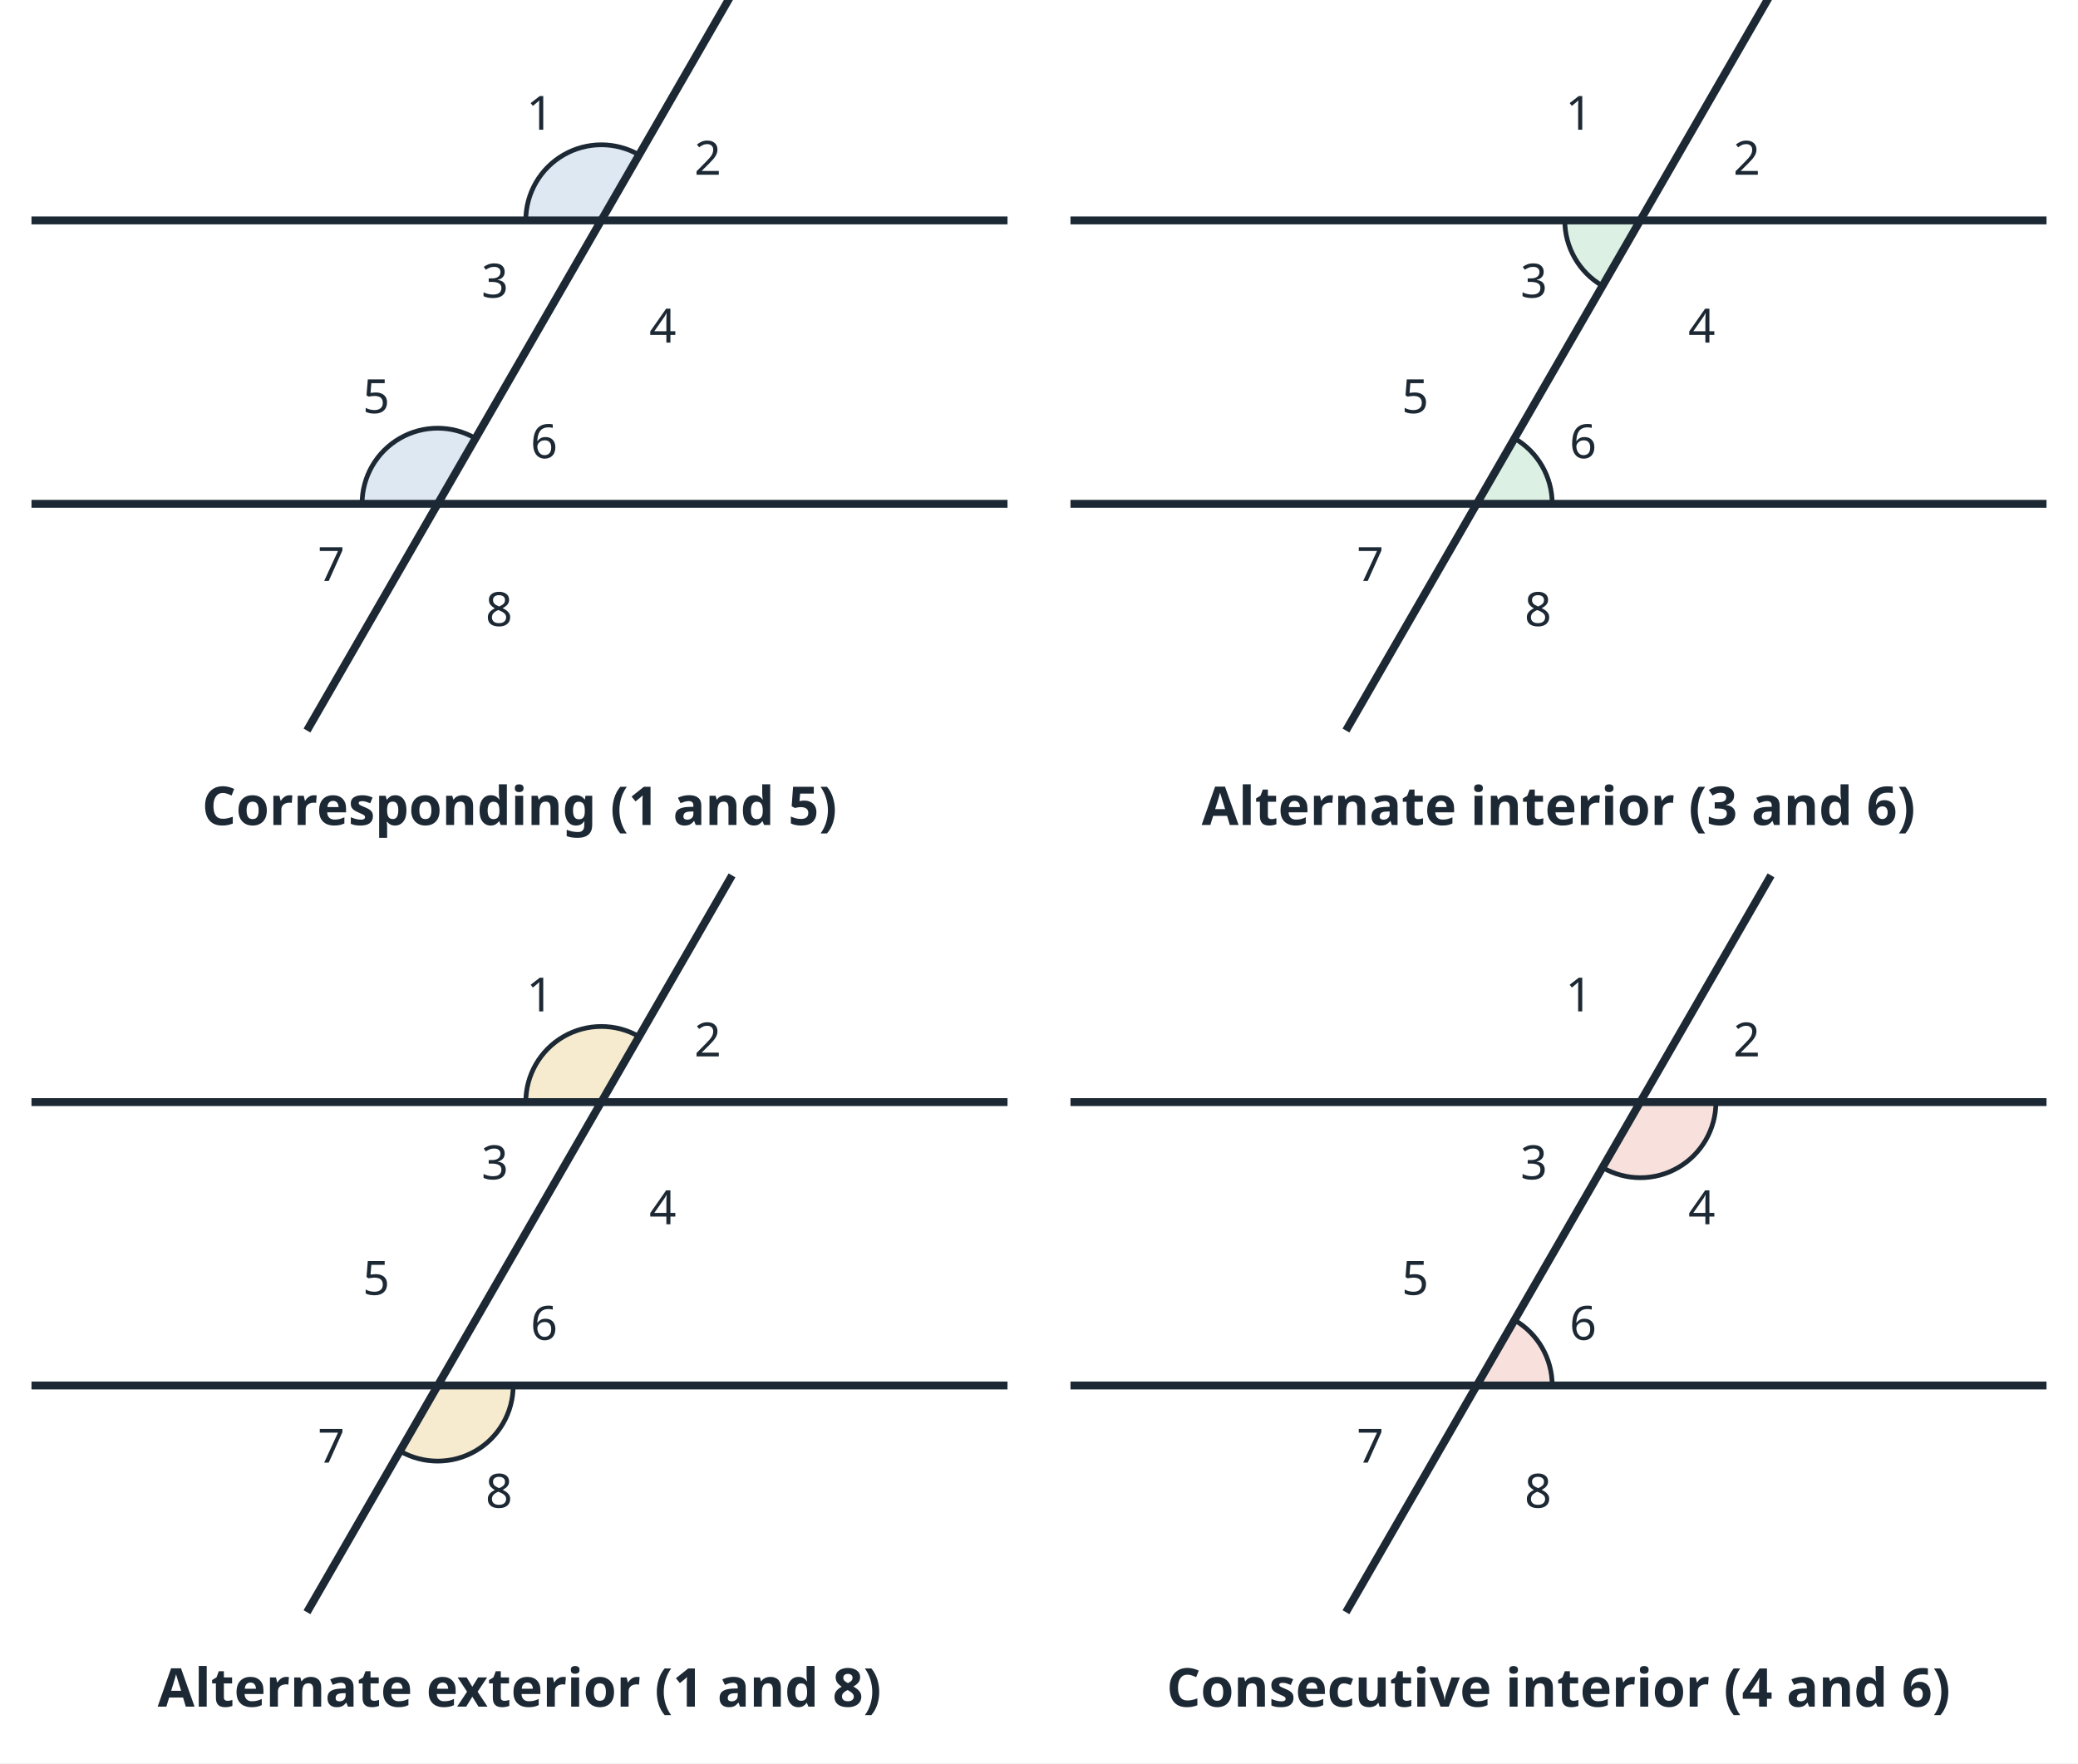
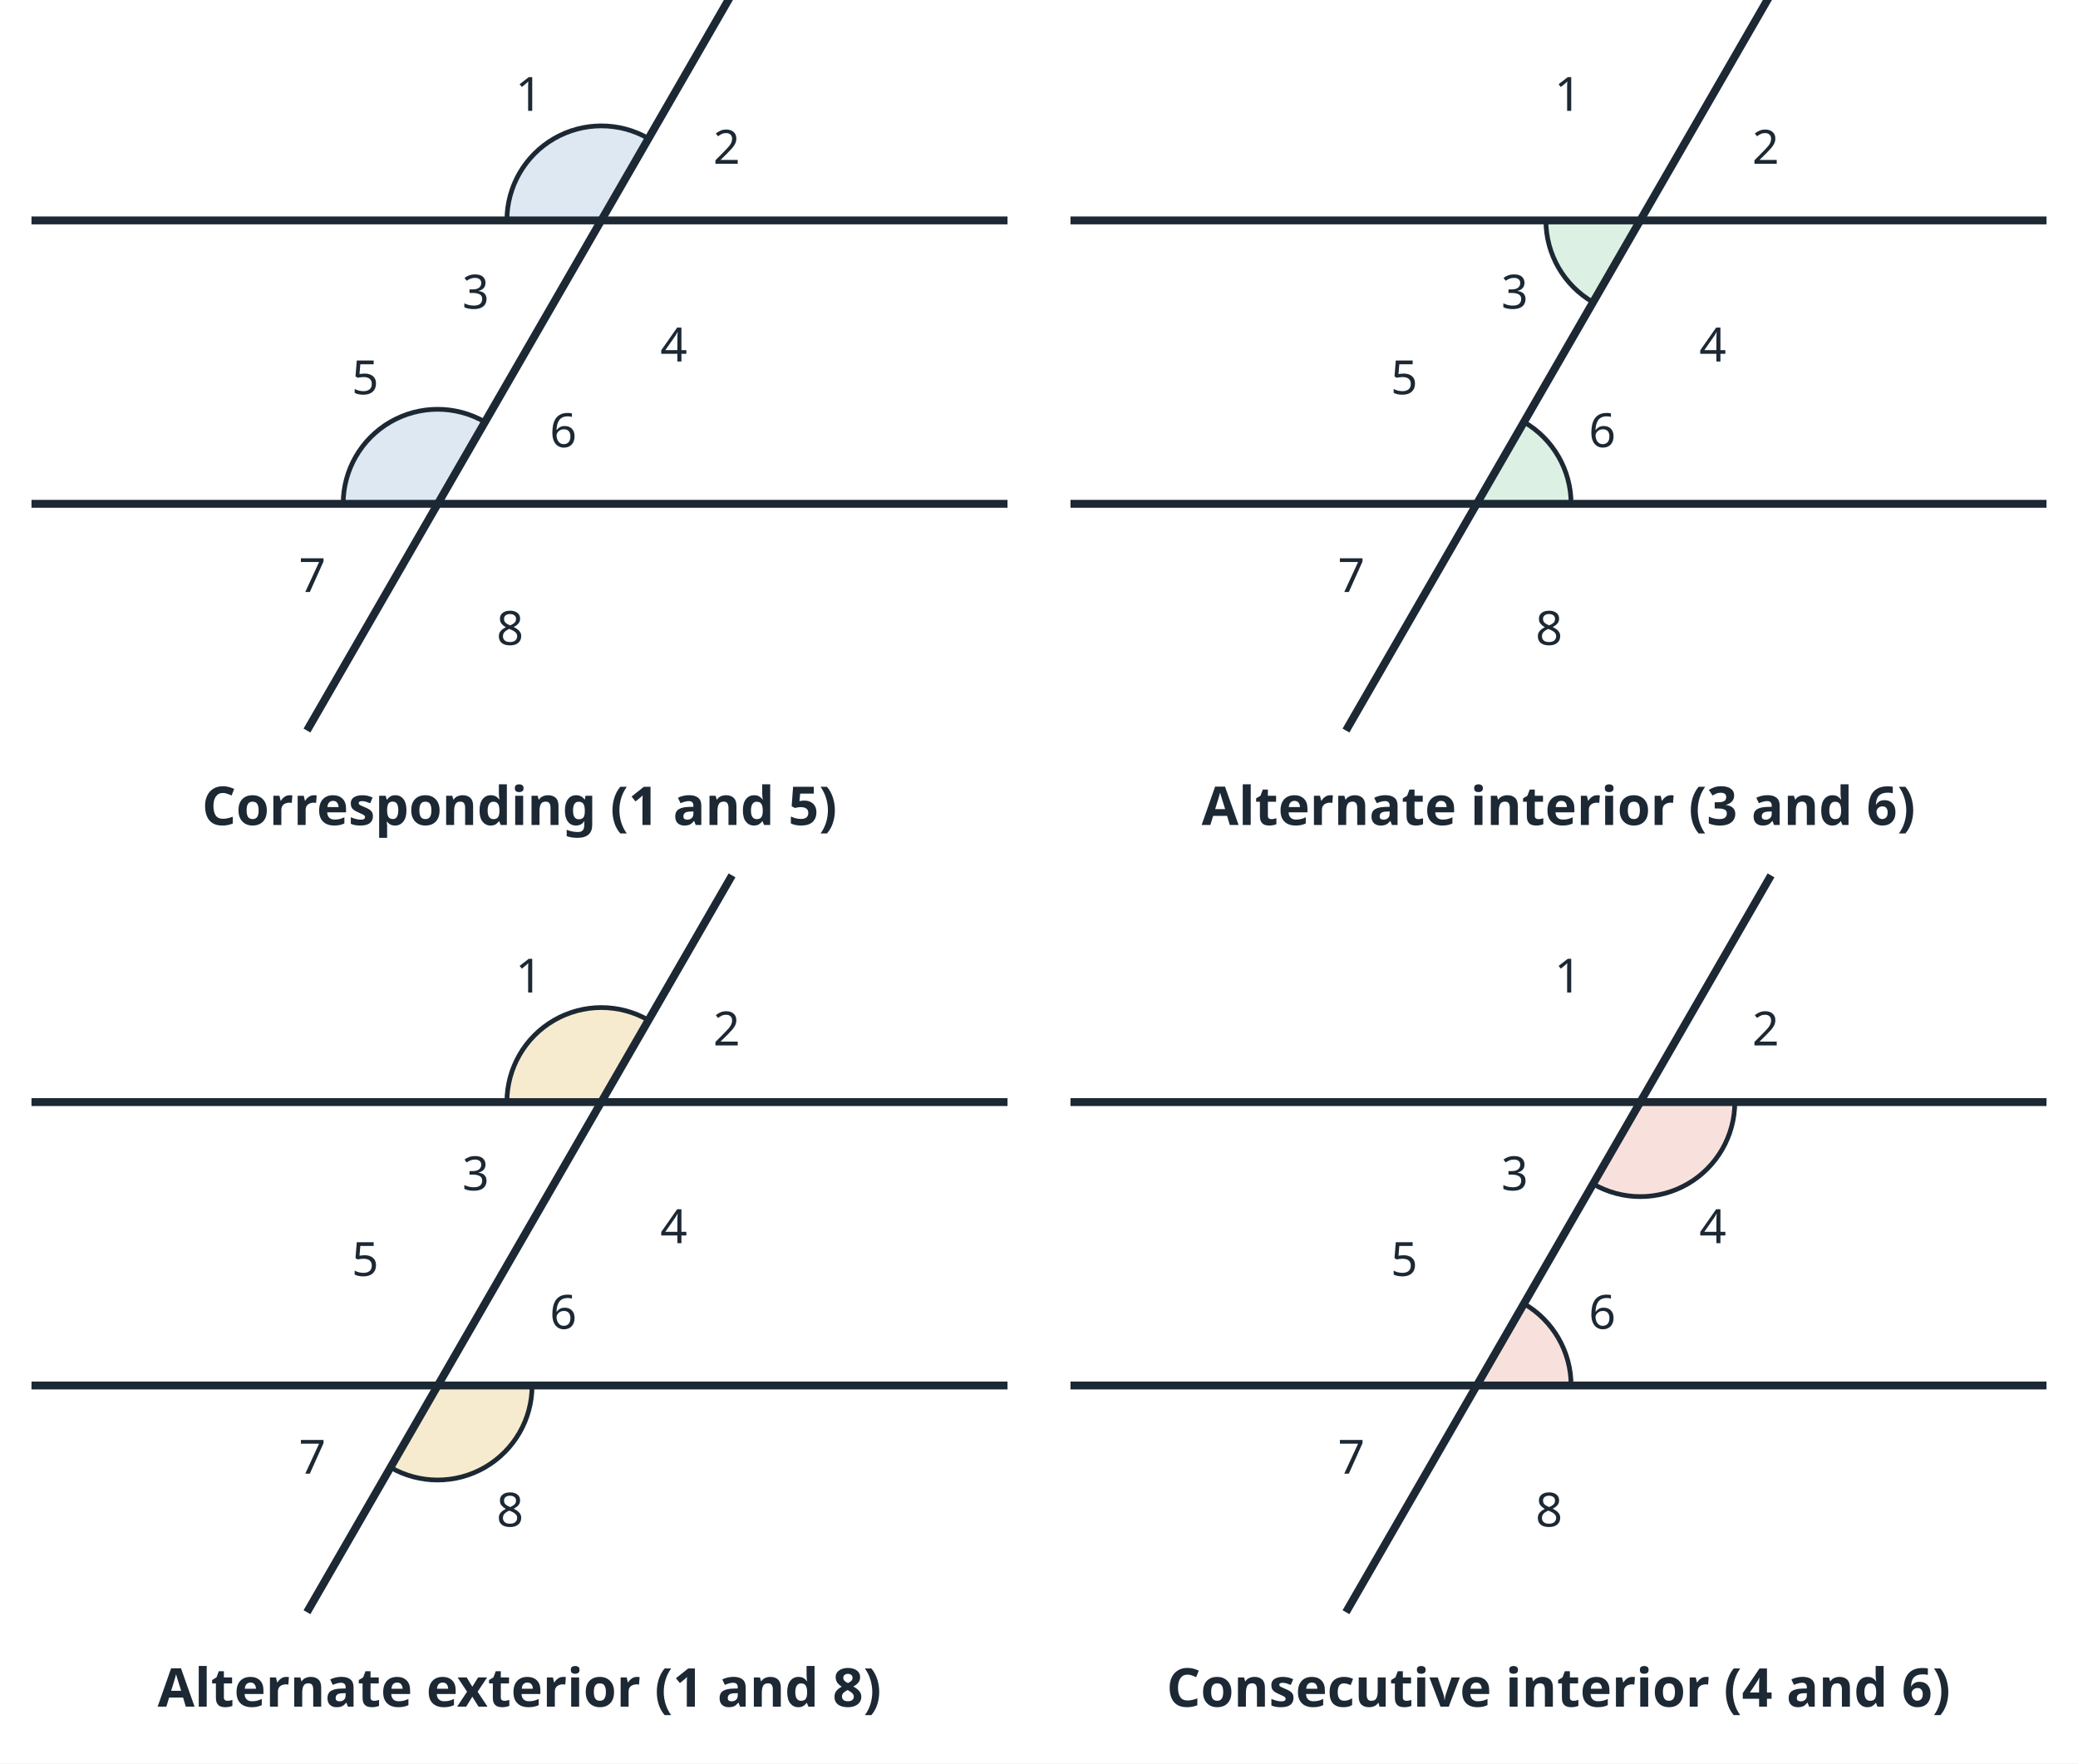
<svg xmlns="http://www.w3.org/2000/svg" viewBox="0 0 660 560" width="660" height="560" font-family="sans-serif">
  <rect width="660" height="560" fill="#ffffff" />
-   <path d="M191.0,70.0 L203.0,49.2 A24,24 0 0 0 167.0,70.0 Z" fill="#dde8f3" stroke="#1c2833" stroke-width="1.5" />
-   <path d="M139.0,160.0 L151.0,139.2 A24,24 0 0 0 115.0,160.0 Z" fill="#dde8f3" stroke="#1c2833" stroke-width="1.5" />
+   <path d="M191.0,70.0 L206.0,44.0 A30,30 0 0 0 161.0,70.0 Z" fill="#dde8f3" stroke="#1c2833" stroke-width="1.5" />
+   <path d="M139.0,160.0 L154.0,134.0 A30,30 0 0 0 109.0,160.0 Z" fill="#dde8f3" stroke="#1c2833" stroke-width="1.5" />
  <line x1="10.0" y1="70.0" x2="320.0" y2="70.0" stroke="#1c2833" stroke-width="2.5" />
  <line x1="10.0" y1="160.0" x2="320.0" y2="160.0" stroke="#1c2833" stroke-width="2.5" />
  <line x1="97.5" y1="232.0" x2="232.5" y2="-2.0" stroke="#1c2833" stroke-width="2.5" />
-   <text x="171.5" y="41.2" font-size="15" text-anchor="middle" font-weight="normal" font-style="normal" fill="#1c2833">1</text>
-   <text x="224.8" y="55.5" font-size="15" text-anchor="middle" font-weight="normal" font-style="normal" fill="#1c2833">2</text>
-   <text x="157.2" y="94.5" font-size="15" text-anchor="middle" font-weight="normal" font-style="normal" fill="#1c2833">3</text>
-   <text x="210.5" y="108.8" font-size="15" text-anchor="middle" font-weight="normal" font-style="normal" fill="#1c2833">4</text>
-   <text x="119.5" y="131.2" font-size="15" text-anchor="middle" font-weight="normal" font-style="normal" fill="#1c2833">5</text>
-   <text x="172.8" y="145.5" font-size="15" text-anchor="middle" font-weight="normal" font-style="normal" fill="#1c2833">6</text>
-   <text x="105.2" y="184.5" font-size="15" text-anchor="middle" font-weight="normal" font-style="normal" fill="#1c2833">7</text>
-   <text x="158.5" y="198.8" font-size="15" text-anchor="middle" font-weight="normal" font-style="normal" fill="#1c2833">8</text>
+   <text x="168.0" y="35.2" font-size="15" text-anchor="middle" font-weight="normal" font-style="normal" fill="#1c2833">1</text>
+   <text x="230.8" y="52.0" font-size="15" text-anchor="middle" font-weight="normal" font-style="normal" fill="#1c2833">2</text>
+   <text x="151.1" y="98.0" font-size="15" text-anchor="middle" font-weight="normal" font-style="normal" fill="#1c2833">3</text>
+   <text x="214.0" y="114.8" font-size="15" text-anchor="middle" font-weight="normal" font-style="normal" fill="#1c2833">4</text>
+   <text x="116.0" y="125.2" font-size="15" text-anchor="middle" font-weight="normal" font-style="normal" fill="#1c2833">5</text>
+   <text x="178.9" y="142.0" font-size="15" text-anchor="middle" font-weight="normal" font-style="normal" fill="#1c2833">6</text>
+   <text x="99.2" y="188.0" font-size="15" text-anchor="middle" font-weight="normal" font-style="normal" fill="#1c2833">7</text>
+   <text x="162.0" y="204.8" font-size="15" text-anchor="middle" font-weight="normal" font-style="normal" fill="#1c2833">8</text>
  <text x="165.0" y="262.0" font-size="17" text-anchor="middle" font-weight="bold" font-style="normal" fill="#1c2833">Corresponding (1 and 5)</text>
-   <path d="M521.0,70.0 L497.0,70.0 A24,24 0 0 0 509.0,90.8 Z" fill="#dcf0e3" stroke="#1c2833" stroke-width="1.5" />
-   <path d="M469.0,160.0 L493.0,160.0 A24,24 0 0 0 481.0,139.2 Z" fill="#dcf0e3" stroke="#1c2833" stroke-width="1.5" />
+   <path d="M521.0,70.0 L491.0,70.0 A30,30 0 0 0 506.0,96.0 Z" fill="#dcf0e3" stroke="#1c2833" stroke-width="1.5" />
+   <path d="M469.0,160.0 L499.0,160.0 A30,30 0 0 0 484.0,134.0 Z" fill="#dcf0e3" stroke="#1c2833" stroke-width="1.5" />
  <line x1="340.0" y1="70.0" x2="650.0" y2="70.0" stroke="#1c2833" stroke-width="2.5" />
  <line x1="340.0" y1="160.0" x2="650.0" y2="160.0" stroke="#1c2833" stroke-width="2.5" />
  <line x1="427.5" y1="232.0" x2="562.5" y2="-2.0" stroke="#1c2833" stroke-width="2.5" />
-   <text x="501.5" y="41.2" font-size="15" text-anchor="middle" font-weight="normal" font-style="normal" fill="#1c2833">1</text>
-   <text x="554.8" y="55.5" font-size="15" text-anchor="middle" font-weight="normal" font-style="normal" fill="#1c2833">2</text>
-   <text x="487.2" y="94.5" font-size="15" text-anchor="middle" font-weight="normal" font-style="normal" fill="#1c2833">3</text>
-   <text x="540.5" y="108.8" font-size="15" text-anchor="middle" font-weight="normal" font-style="normal" fill="#1c2833">4</text>
-   <text x="449.5" y="131.2" font-size="15" text-anchor="middle" font-weight="normal" font-style="normal" fill="#1c2833">5</text>
-   <text x="502.8" y="145.5" font-size="15" text-anchor="middle" font-weight="normal" font-style="normal" fill="#1c2833">6</text>
-   <text x="435.2" y="184.5" font-size="15" text-anchor="middle" font-weight="normal" font-style="normal" fill="#1c2833">7</text>
-   <text x="488.5" y="198.8" font-size="15" text-anchor="middle" font-weight="normal" font-style="normal" fill="#1c2833">8</text>
+   <text x="498.0" y="35.2" font-size="15" text-anchor="middle" font-weight="normal" font-style="normal" fill="#1c2833">1</text>
+   <text x="560.8" y="52.0" font-size="15" text-anchor="middle" font-weight="normal" font-style="normal" fill="#1c2833">2</text>
+   <text x="481.1" y="98.0" font-size="15" text-anchor="middle" font-weight="normal" font-style="normal" fill="#1c2833">3</text>
+   <text x="544.0" y="114.8" font-size="15" text-anchor="middle" font-weight="normal" font-style="normal" fill="#1c2833">4</text>
+   <text x="446.0" y="125.2" font-size="15" text-anchor="middle" font-weight="normal" font-style="normal" fill="#1c2833">5</text>
+   <text x="508.9" y="142.0" font-size="15" text-anchor="middle" font-weight="normal" font-style="normal" fill="#1c2833">6</text>
+   <text x="429.2" y="188.0" font-size="15" text-anchor="middle" font-weight="normal" font-style="normal" fill="#1c2833">7</text>
+   <text x="492.0" y="204.8" font-size="15" text-anchor="middle" font-weight="normal" font-style="normal" fill="#1c2833">8</text>
  <text x="495.0" y="262.0" font-size="17" text-anchor="middle" font-weight="bold" font-style="normal" fill="#1c2833">Alternate interior (3 and 6)</text>
-   <path d="M191.0,350.0 L203.0,329.2 A24,24 0 0 0 167.0,350.0 Z" fill="#f7ebcf" stroke="#1c2833" stroke-width="1.5" />
-   <path d="M139.0,440.0 L127.0,460.8 A24,24 0 0 0 163.0,440.0 Z" fill="#f7ebcf" stroke="#1c2833" stroke-width="1.5" />
+   <path d="M191.0,350.0 L206.0,324.0 A30,30 0 0 0 161.0,350.0 Z" fill="#f7ebcf" stroke="#1c2833" stroke-width="1.5" />
+   <path d="M139.0,440.0 L124.0,466.0 A30,30 0 0 0 169.0,440.0 Z" fill="#f7ebcf" stroke="#1c2833" stroke-width="1.5" />
  <line x1="10.0" y1="350.0" x2="320.0" y2="350.0" stroke="#1c2833" stroke-width="2.5" />
  <line x1="10.0" y1="440.0" x2="320.0" y2="440.0" stroke="#1c2833" stroke-width="2.5" />
  <line x1="97.5" y1="512.0" x2="232.5" y2="278.0" stroke="#1c2833" stroke-width="2.5" />
-   <text x="171.5" y="321.2" font-size="15" text-anchor="middle" font-weight="normal" font-style="normal" fill="#1c2833">1</text>
-   <text x="224.8" y="335.5" font-size="15" text-anchor="middle" font-weight="normal" font-style="normal" fill="#1c2833">2</text>
-   <text x="157.2" y="374.5" font-size="15" text-anchor="middle" font-weight="normal" font-style="normal" fill="#1c2833">3</text>
-   <text x="210.5" y="388.8" font-size="15" text-anchor="middle" font-weight="normal" font-style="normal" fill="#1c2833">4</text>
-   <text x="119.5" y="411.2" font-size="15" text-anchor="middle" font-weight="normal" font-style="normal" fill="#1c2833">5</text>
-   <text x="172.8" y="425.5" font-size="15" text-anchor="middle" font-weight="normal" font-style="normal" fill="#1c2833">6</text>
-   <text x="105.2" y="464.5" font-size="15" text-anchor="middle" font-weight="normal" font-style="normal" fill="#1c2833">7</text>
-   <text x="158.5" y="478.8" font-size="15" text-anchor="middle" font-weight="normal" font-style="normal" fill="#1c2833">8</text>
+   <text x="168.0" y="315.2" font-size="15" text-anchor="middle" font-weight="normal" font-style="normal" fill="#1c2833">1</text>
+   <text x="230.8" y="332.0" font-size="15" text-anchor="middle" font-weight="normal" font-style="normal" fill="#1c2833">2</text>
+   <text x="151.1" y="378.0" font-size="15" text-anchor="middle" font-weight="normal" font-style="normal" fill="#1c2833">3</text>
+   <text x="214.0" y="394.8" font-size="15" text-anchor="middle" font-weight="normal" font-style="normal" fill="#1c2833">4</text>
+   <text x="116.0" y="405.2" font-size="15" text-anchor="middle" font-weight="normal" font-style="normal" fill="#1c2833">5</text>
+   <text x="178.9" y="422.0" font-size="15" text-anchor="middle" font-weight="normal" font-style="normal" fill="#1c2833">6</text>
+   <text x="99.2" y="468.0" font-size="15" text-anchor="middle" font-weight="normal" font-style="normal" fill="#1c2833">7</text>
+   <text x="162.0" y="484.8" font-size="15" text-anchor="middle" font-weight="normal" font-style="normal" fill="#1c2833">8</text>
  <text x="165.0" y="542.0" font-size="17" text-anchor="middle" font-weight="bold" font-style="normal" fill="#1c2833">Alternate exterior (1 and 8)</text>
-   <path d="M521.0,350.0 L509.0,370.8 A24,24 0 0 0 545.0,350.0 Z" fill="#f8e1dc" stroke="#1c2833" stroke-width="1.5" />
-   <path d="M469.0,440.0 L493.0,440.0 A24,24 0 0 0 481.0,419.2 Z" fill="#f8e1dc" stroke="#1c2833" stroke-width="1.5" />
+   <path d="M521.0,350.0 L506.0,376.0 A30,30 0 0 0 551.0,350.0 Z" fill="#f8e1dc" stroke="#1c2833" stroke-width="1.5" />
+   <path d="M469.0,440.0 L499.0,440.0 A30,30 0 0 0 484.0,414.0 Z" fill="#f8e1dc" stroke="#1c2833" stroke-width="1.5" />
  <line x1="340.0" y1="350.0" x2="650.0" y2="350.0" stroke="#1c2833" stroke-width="2.5" />
  <line x1="340.0" y1="440.0" x2="650.0" y2="440.0" stroke="#1c2833" stroke-width="2.5" />
  <line x1="427.5" y1="512.0" x2="562.5" y2="278.0" stroke="#1c2833" stroke-width="2.5" />
-   <text x="501.5" y="321.2" font-size="15" text-anchor="middle" font-weight="normal" font-style="normal" fill="#1c2833">1</text>
-   <text x="554.8" y="335.5" font-size="15" text-anchor="middle" font-weight="normal" font-style="normal" fill="#1c2833">2</text>
-   <text x="487.2" y="374.5" font-size="15" text-anchor="middle" font-weight="normal" font-style="normal" fill="#1c2833">3</text>
-   <text x="540.5" y="388.8" font-size="15" text-anchor="middle" font-weight="normal" font-style="normal" fill="#1c2833">4</text>
-   <text x="449.5" y="411.2" font-size="15" text-anchor="middle" font-weight="normal" font-style="normal" fill="#1c2833">5</text>
-   <text x="502.8" y="425.5" font-size="15" text-anchor="middle" font-weight="normal" font-style="normal" fill="#1c2833">6</text>
-   <text x="435.2" y="464.5" font-size="15" text-anchor="middle" font-weight="normal" font-style="normal" fill="#1c2833">7</text>
-   <text x="488.5" y="478.8" font-size="15" text-anchor="middle" font-weight="normal" font-style="normal" fill="#1c2833">8</text>
+   <text x="498.0" y="315.2" font-size="15" text-anchor="middle" font-weight="normal" font-style="normal" fill="#1c2833">1</text>
+   <text x="560.8" y="332.0" font-size="15" text-anchor="middle" font-weight="normal" font-style="normal" fill="#1c2833">2</text>
+   <text x="481.1" y="378.0" font-size="15" text-anchor="middle" font-weight="normal" font-style="normal" fill="#1c2833">3</text>
+   <text x="544.0" y="394.8" font-size="15" text-anchor="middle" font-weight="normal" font-style="normal" fill="#1c2833">4</text>
+   <text x="446.0" y="405.2" font-size="15" text-anchor="middle" font-weight="normal" font-style="normal" fill="#1c2833">5</text>
+   <text x="508.9" y="422.0" font-size="15" text-anchor="middle" font-weight="normal" font-style="normal" fill="#1c2833">6</text>
+   <text x="429.2" y="468.0" font-size="15" text-anchor="middle" font-weight="normal" font-style="normal" fill="#1c2833">7</text>
+   <text x="492.0" y="484.8" font-size="15" text-anchor="middle" font-weight="normal" font-style="normal" fill="#1c2833">8</text>
  <text x="495.0" y="542.0" font-size="17" text-anchor="middle" font-weight="bold" font-style="normal" fill="#1c2833">Consecutive interior (4 and 6)</text>
</svg>
